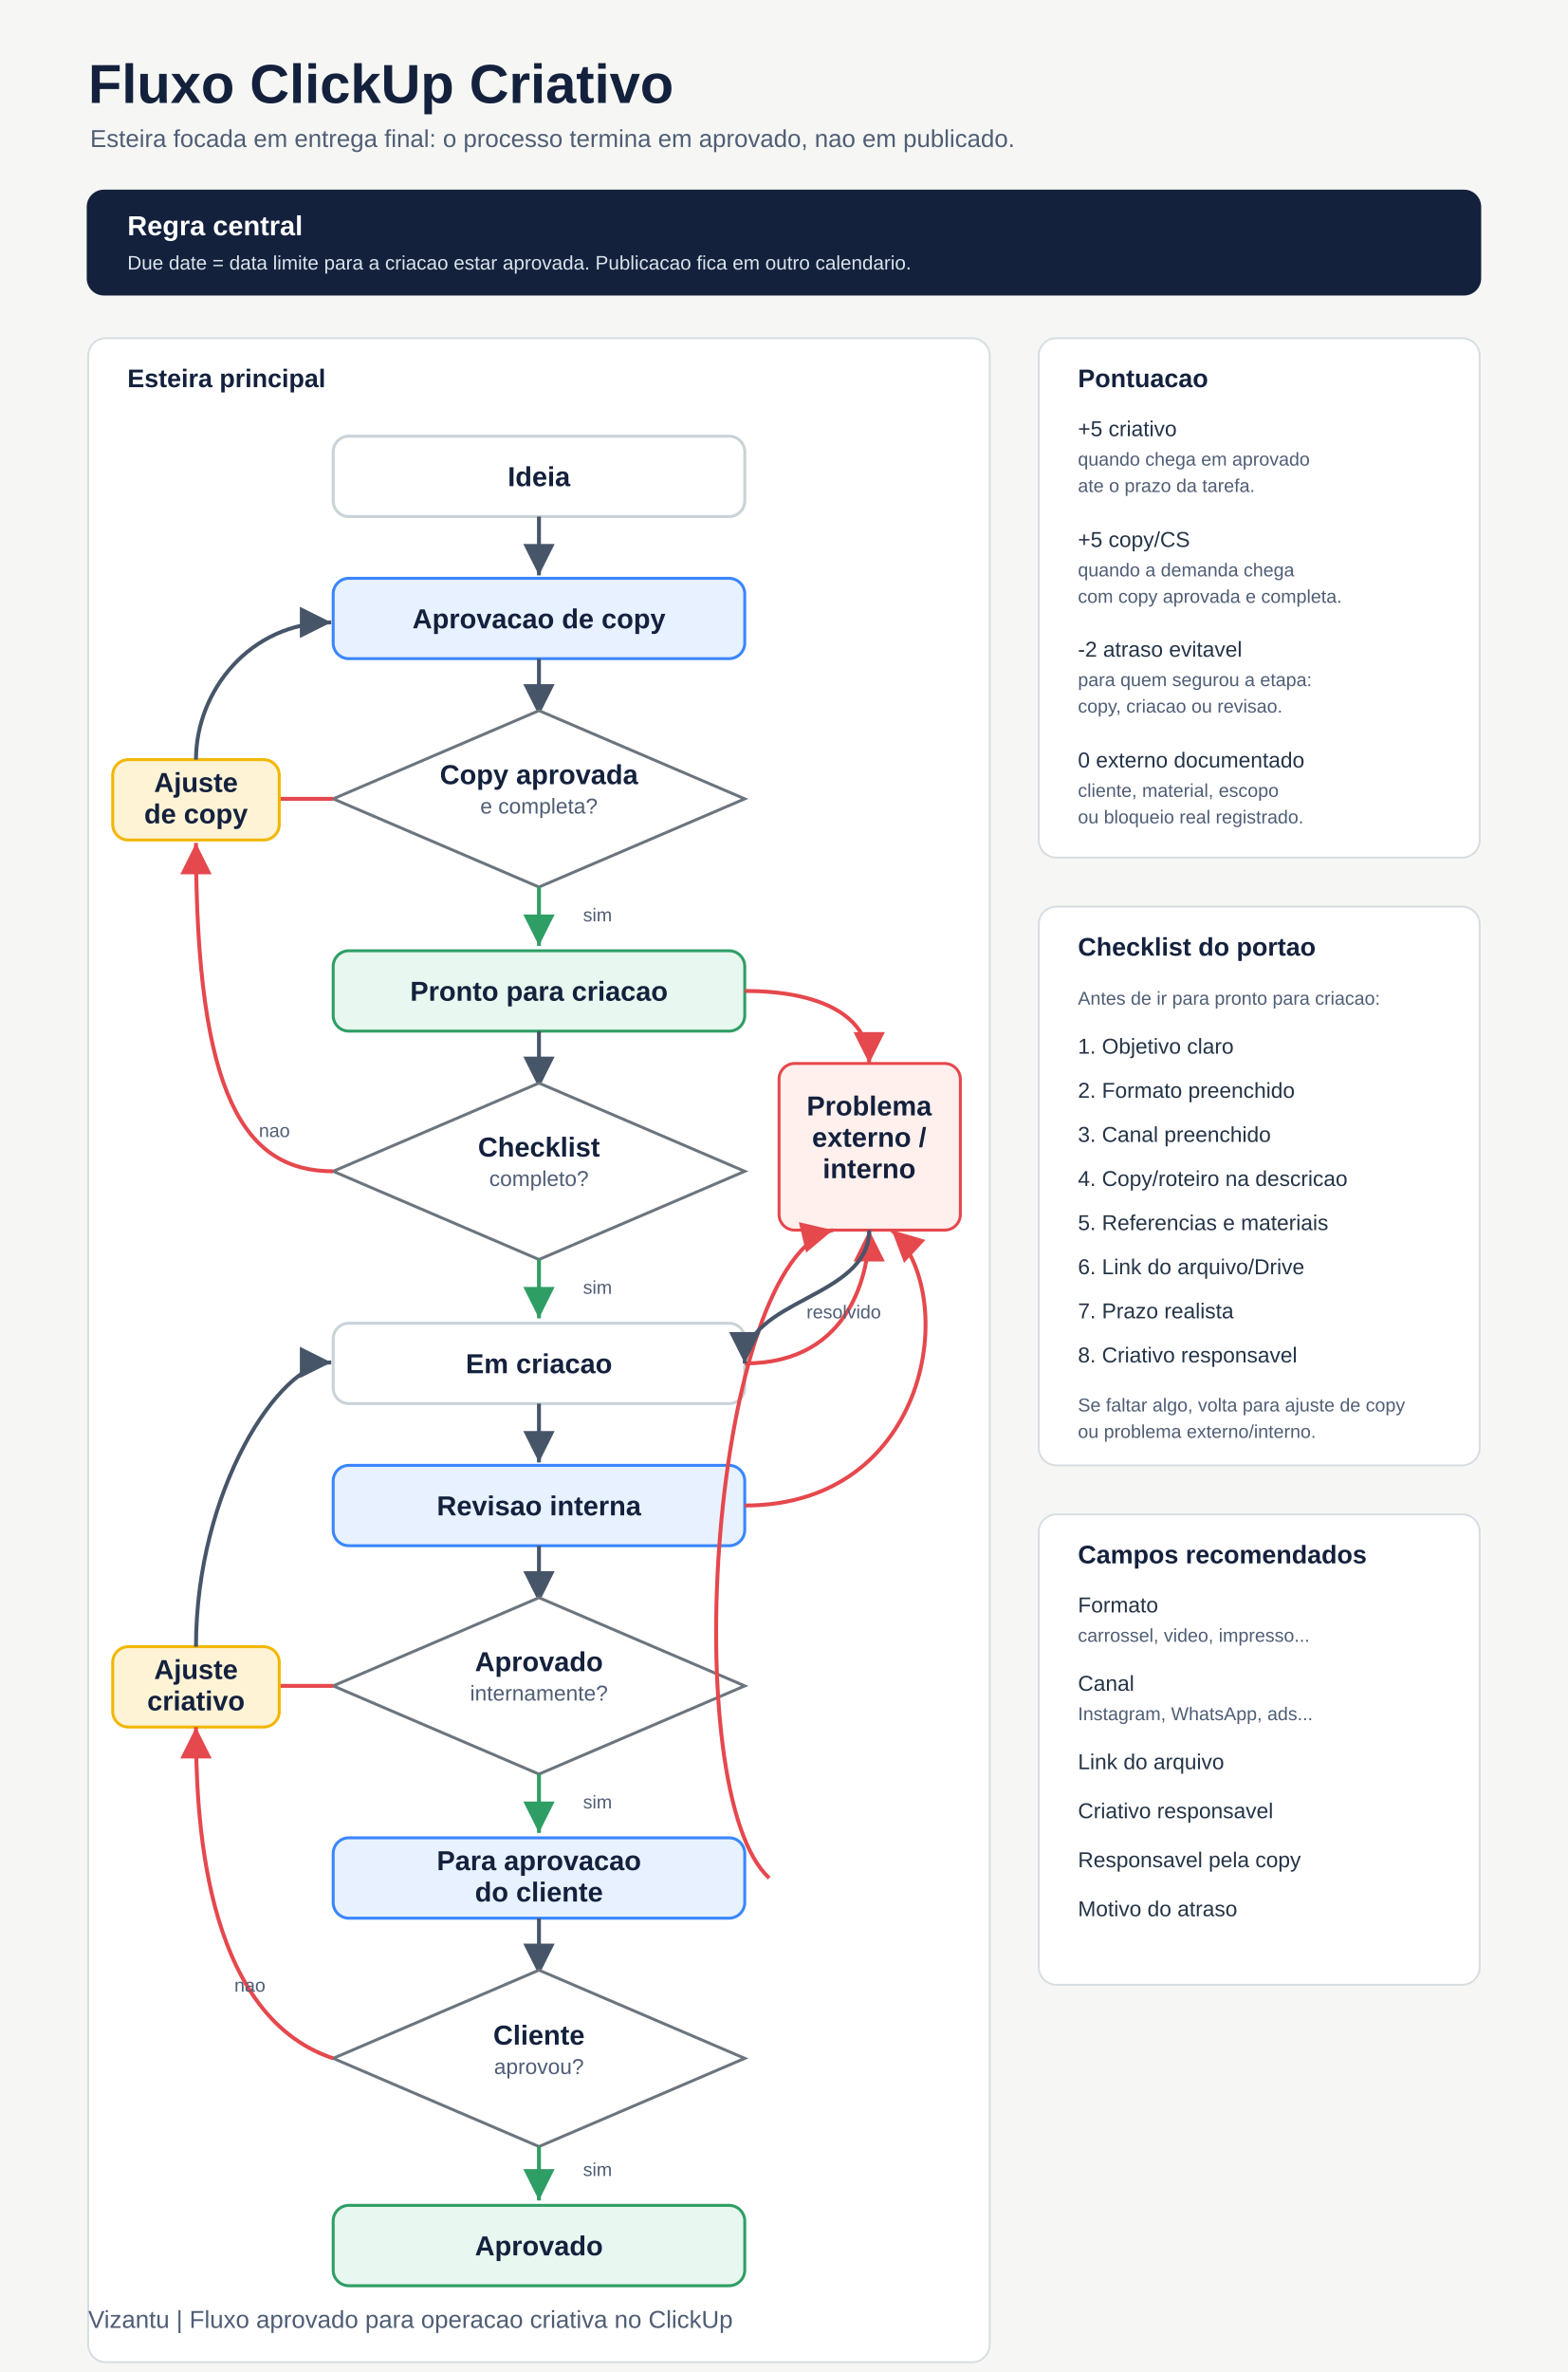
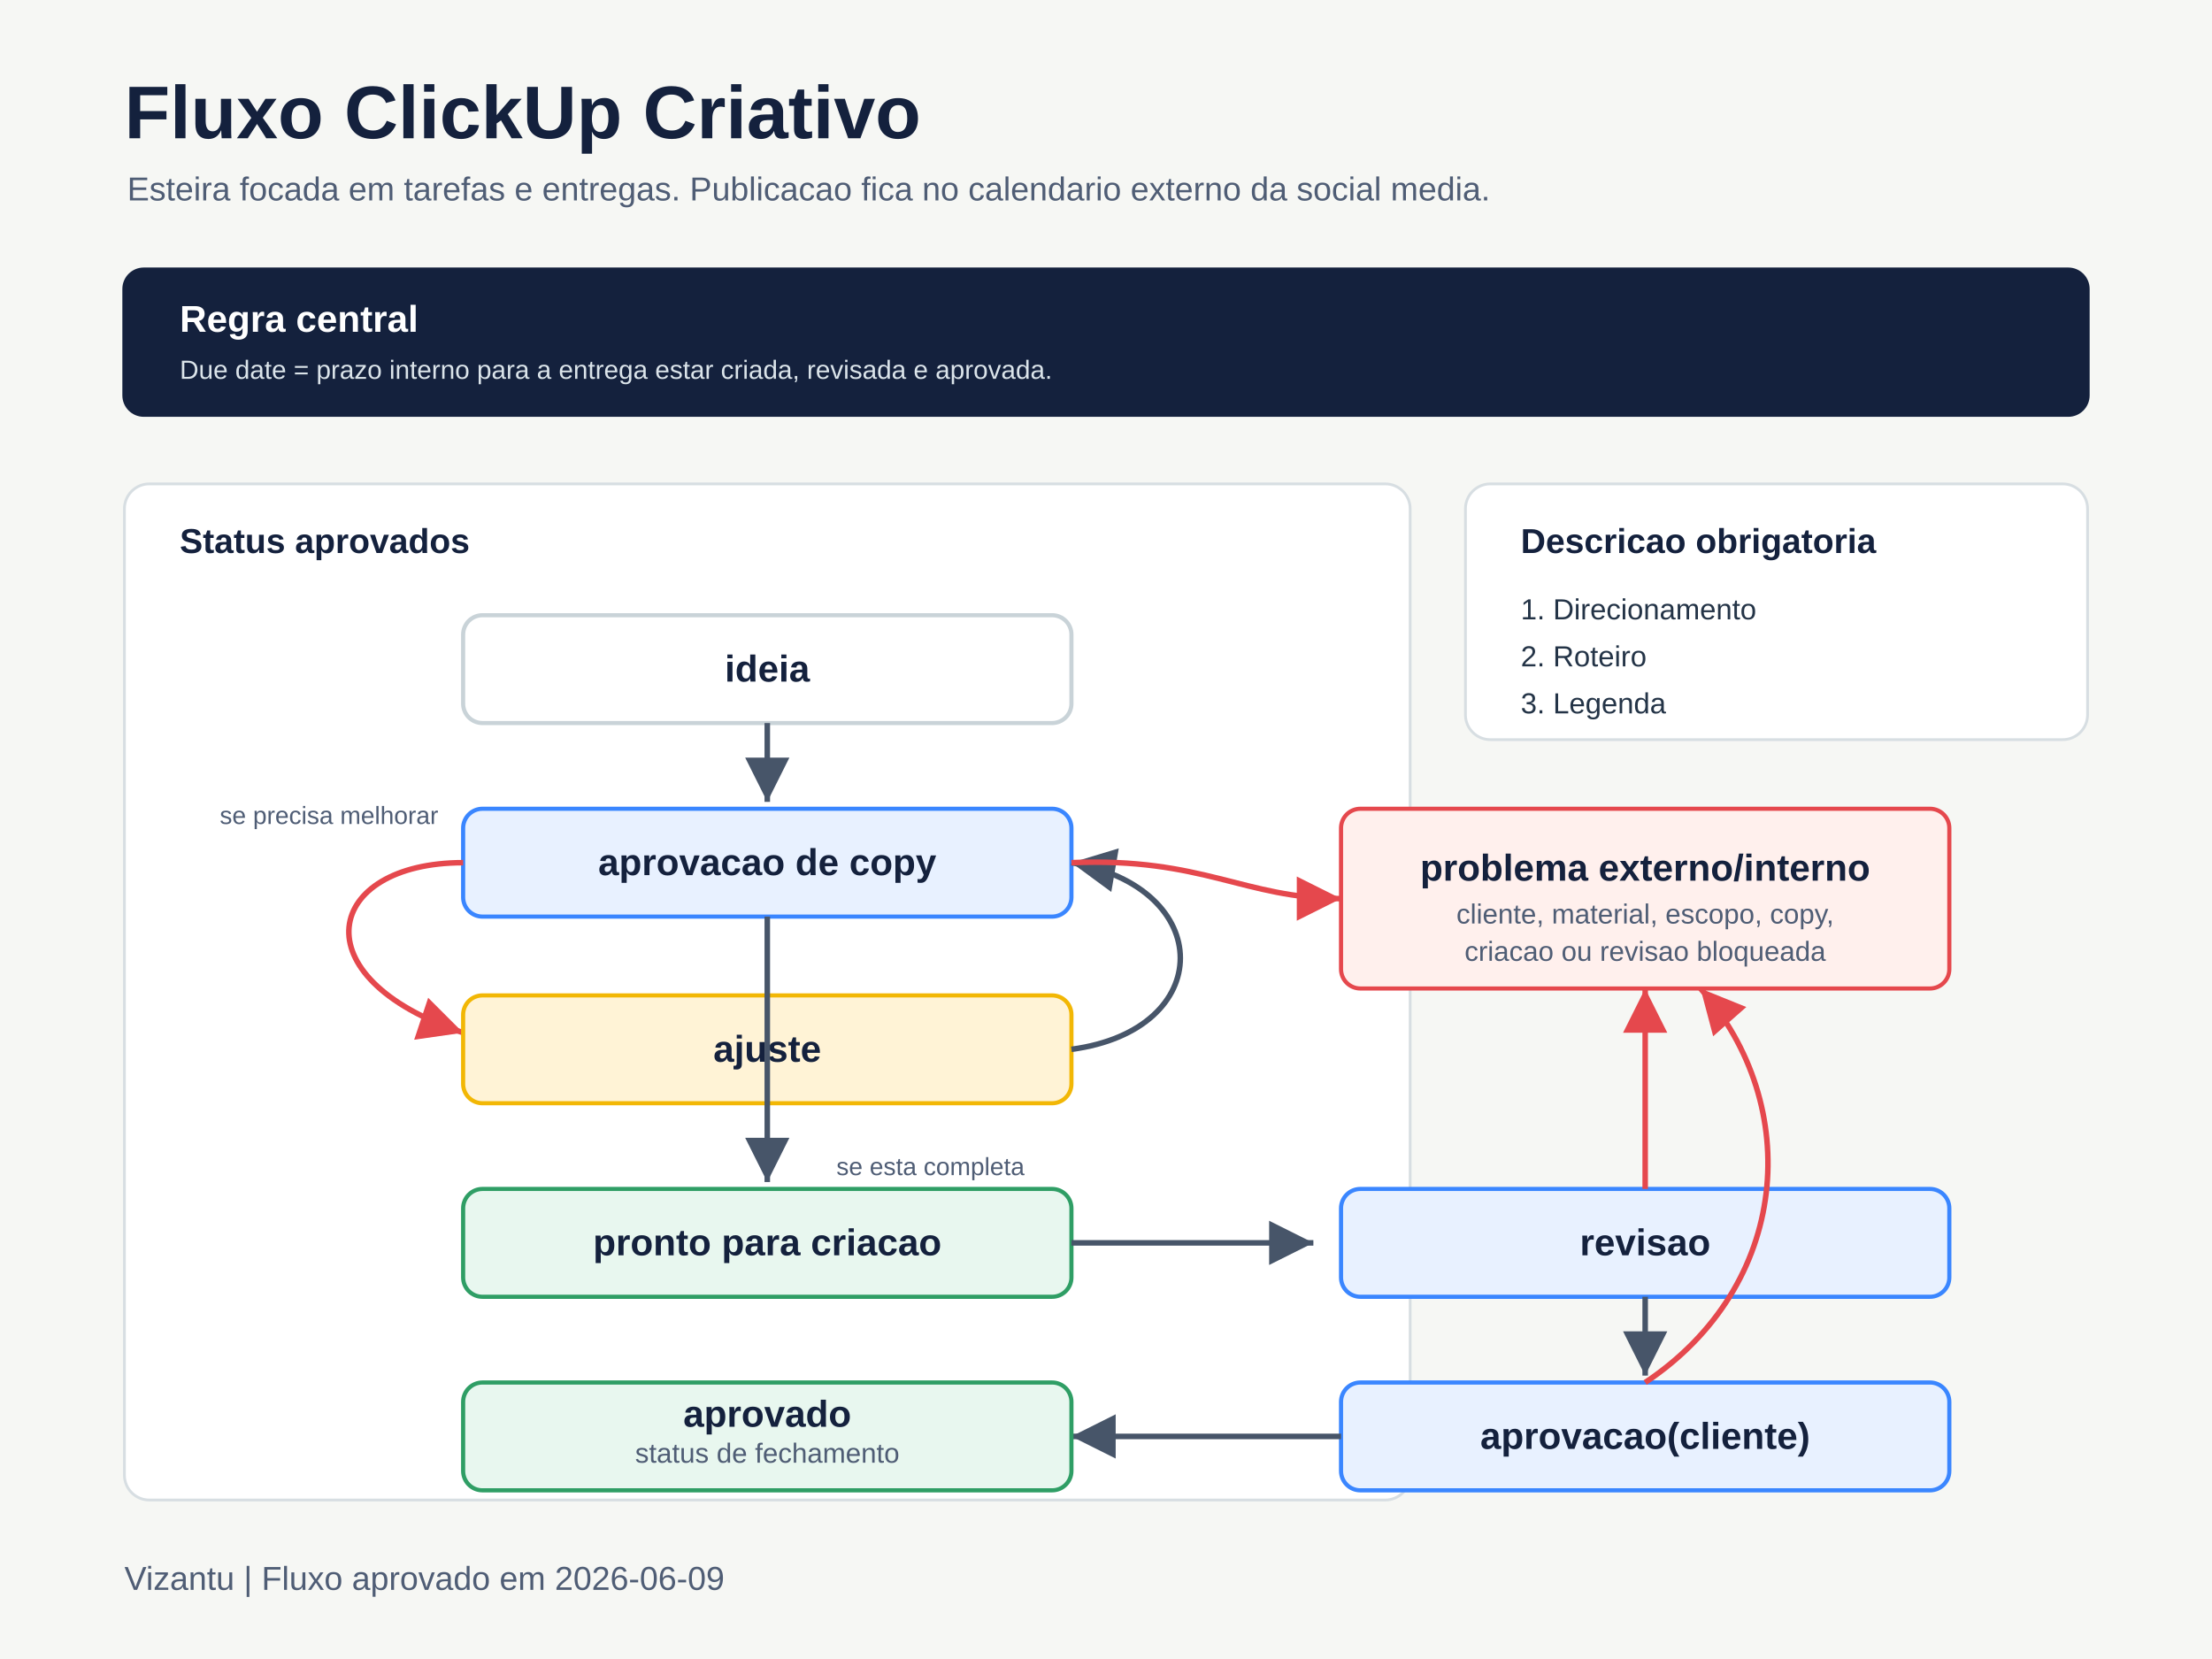
- <svg xmlns="http://www.w3.org/2000/svg" width="1600" height="2420" viewBox="0 0 1600 2420">
+ <svg xmlns="http://www.w3.org/2000/svg" width="1600" height="1200" viewBox="0 0 1600 1200">
  <defs>
    <style>
      .bg { fill: #f6f7f4; }
-       .title { font-family: Arial, Helvetica, sans-serif; font-size: 56px; font-weight: 800; fill: #14213d; }
-       .subtitle { font-family: Arial, Helvetica, sans-serif; font-size: 25px; fill: #4f5d75; }
-       .label { font-family: Arial, Helvetica, sans-serif; font-size: 28px; font-weight: 700; fill: #14213d; }
-       .small { font-family: Arial, Helvetica, sans-serif; font-size: 22px; fill: #4f5d75; }
-       .tiny { font-family: Arial, Helvetica, sans-serif; font-size: 19px; fill: #4f5d75; }
-       .box { fill: #ffffff; stroke: #c9d3d8; stroke-width: 3; rx: 16; }
-       .box-blue { fill: #e8f1ff; stroke: #3a86ff; stroke-width: 3; rx: 16; }
-       .box-green { fill: #e8f7ef; stroke: #2f9e65; stroke-width: 3; rx: 16; }
-       .box-yellow { fill: #fff3d6; stroke: #f2b705; stroke-width: 3; rx: 16; }
-       .box-red { fill: #fff0ed; stroke: #e5484d; stroke-width: 3; rx: 16; }
-       .box-dark { fill: #14213d; stroke: #14213d; stroke-width: 3; rx: 16; }
-       .dark-label { font-family: Arial, Helvetica, sans-serif; font-size: 28px; font-weight: 800; fill: #ffffff; }
-       .dark-small { font-family: Arial, Helvetica, sans-serif; font-size: 20px; fill: #dbe4ea; }
-       .diamond { fill: #ffffff; stroke: #6c757d; stroke-width: 3; }
+       .title { font-family: Arial, Helvetica, sans-serif; font-size: 54px; font-weight: 800; fill: #14213d; }
+       .subtitle { font-family: Arial, Helvetica, sans-serif; font-size: 24px; fill: #4f5d75; }
+       .panel { fill: #ffffff; stroke: #d7dee2; stroke-width: 2; rx: 18; }
+       .box { fill: #ffffff; stroke: #c9d3d8; stroke-width: 3; rx: 14; }
+       .blue { fill: #e8f1ff; stroke: #3a86ff; stroke-width: 3; rx: 14; }
+       .green { fill: #e8f7ef; stroke: #2f9e65; stroke-width: 3; rx: 14; }
+       .yellow { fill: #fff3d6; stroke: #f2b705; stroke-width: 3; rx: 14; }
+       .red { fill: #fff0ed; stroke: #e5484d; stroke-width: 3; rx: 14; }
+       .dark { fill: #14213d; stroke: #14213d; stroke-width: 3; rx: 14; }
+       .label { font-family: Arial, Helvetica, sans-serif; font-size: 27px; font-weight: 800; fill: #14213d; }
+       .small { font-family: Arial, Helvetica, sans-serif; font-size: 20px; fill: #4f5d75; }
+       .tiny { font-family: Arial, Helvetica, sans-serif; font-size: 18px; fill: #4f5d75; }
+       .white-label { font-family: Arial, Helvetica, sans-serif; font-size: 27px; font-weight: 800; fill: #ffffff; }
+       .white-small { font-family: Arial, Helvetica, sans-serif; font-size: 19px; fill: #dbe4ea; }
+       .rule-title { font-family: Arial, Helvetica, sans-serif; font-size: 25px; font-weight: 800; fill: #14213d; }
+       .rule { font-family: Arial, Helvetica, sans-serif; font-size: 21px; fill: #243447; }
      .arrow { stroke: #475569; stroke-width: 4; fill: none; marker-end: url(#arrowhead); }
-       .arrow-green { stroke: #2f9e65; stroke-width: 4; fill: none; marker-end: url(#arrowhead-green); }
      .arrow-red { stroke: #e5484d; stroke-width: 4; fill: none; marker-end: url(#arrowhead-red); }
-       .section { fill: #ffffff; stroke: #d7dee2; stroke-width: 2; rx: 18; }
-       .rule-title { font-family: Arial, Helvetica, sans-serif; font-size: 26px; font-weight: 800; fill: #14213d; }
-       .rule { font-family: Arial, Helvetica, sans-serif; font-size: 22px; fill: #243447; }
    </style>
    <marker id="arrowhead" markerWidth="12" markerHeight="12" refX="10" refY="6" orient="auto">
      <path d="M2,2 L10,6 L2,10 Z" fill="#475569" />
-     </marker>
-     <marker id="arrowhead-green" markerWidth="12" markerHeight="12" refX="10" refY="6" orient="auto">
-       <path d="M2,2 L10,6 L2,10 Z" fill="#2f9e65" />
    </marker>
    <marker id="arrowhead-red" markerWidth="12" markerHeight="12" refX="10" refY="6" orient="auto">
      <path d="M2,2 L10,6 L2,10 Z" fill="#e5484d" />
    </marker>
  </defs>
-   <rect class="bg" x="0" y="0" width="1600" height="2420" />
-   <text class="title" x="90" y="105">Fluxo ClickUp Criativo</text>
-   <text class="subtitle" x="92" y="150">Esteira focada em entrega final: o processo termina em aprovado, nao em publicado.</text>
-   <rect class="box-dark" x="90" y="195" width="1420" height="105" />
-   <text class="dark-label" x="130" y="240">Regra central</text>
-   <text class="dark-small" x="130" y="275">Due date = data limite para a criacao estar aprovada. Publicacao fica em outro calendario.</text>
-   <rect class="section" x="90" y="345" width="920" height="2065" />
-   <text class="rule-title" x="130" y="395">Esteira principal</text>
-   <rect class="section" x="1060" y="345" width="450" height="530" />
-   <text class="rule-title" x="1100" y="395">Pontuacao</text>
-   <text class="rule" x="1100" y="445">+5 criativo</text>
-   <text class="tiny" x="1100" y="475">quando chega em aprovado</text>
-   <text class="tiny" x="1100" y="502">ate o prazo da tarefa.</text>
-   <text class="rule" x="1100" y="558">+5 copy/CS</text>
-   <text class="tiny" x="1100" y="588">quando a demanda chega</text>
-   <text class="tiny" x="1100" y="615">com copy aprovada e completa.</text>
-   <text class="rule" x="1100" y="670">-2 atraso evitavel</text>
-   <text class="tiny" x="1100" y="700">para quem segurou a etapa:</text>
-   <text class="tiny" x="1100" y="727">copy, criacao ou revisao.</text>
-   <text class="rule" x="1100" y="783">0 externo documentado</text>
-   <text class="tiny" x="1100" y="813">cliente, material, escopo</text>
-   <text class="tiny" x="1100" y="840">ou bloqueio real registrado.</text>
-   <rect class="section" x="1060" y="925" width="450" height="570" />
-   <text class="rule-title" x="1100" y="975">Checklist do portao</text>
-   <text class="tiny" x="1100" y="1025">Antes de ir para pronto para criacao:</text>
-   <text class="rule" x="1100" y="1075">1. Objetivo claro</text>
-   <text class="rule" x="1100" y="1120">2. Formato preenchido</text>
-   <text class="rule" x="1100" y="1165">3. Canal preenchido</text>
-   <text class="rule" x="1100" y="1210">4. Copy/roteiro na descricao</text>
-   <text class="rule" x="1100" y="1255">5. Referencias e materiais</text>
-   <text class="rule" x="1100" y="1300">6. Link do arquivo/Drive</text>
-   <text class="rule" x="1100" y="1345">7. Prazo realista</text>
-   <text class="rule" x="1100" y="1390">8. Criativo responsavel</text>
-   <text class="tiny" x="1100" y="1440">Se faltar algo, volta para ajuste de copy</text>
-   <text class="tiny" x="1100" y="1467">ou problema externo/interno.</text>
-   <rect class="section" x="1060" y="1545" width="450" height="480" />
-   <text class="rule-title" x="1100" y="1595">Campos recomendados</text>
-   <text class="rule" x="1100" y="1645">Formato</text>
-   <text class="tiny" x="1100" y="1675">carrossel, video, impresso...</text>
-   <text class="rule" x="1100" y="1725">Canal</text>
-   <text class="tiny" x="1100" y="1755">Instagram, WhatsApp, ads...</text>
-   <text class="rule" x="1100" y="1805">Link do arquivo</text>
-   <text class="rule" x="1100" y="1855">Criativo responsavel</text>
-   <text class="rule" x="1100" y="1905">Responsavel pela copy</text>
-   <text class="rule" x="1100" y="1955">Motivo do atraso</text>
-   <rect class="box" x="340" y="445" width="420" height="82" />
-   <text class="label" x="550" y="496" text-anchor="middle">Ideia</text>
-   <line class="arrow" x1="550" y1="527" x2="550" y2="587" />
-   <rect class="box-blue" x="340" y="590" width="420" height="82" />
-   <text class="label" x="550" y="641" text-anchor="middle">Aprovacao de copy</text>
-   <line class="arrow" x1="550" y1="672" x2="550" y2="730" />
-   <polygon class="diamond" points="550,725 760,815 550,905 340,815" />
-   <text class="label" x="550" y="800" text-anchor="middle">Copy aprovada</text>
-   <text class="small" x="550" y="830" text-anchor="middle">e completa?</text>
-   <line class="arrow-red" x1="340" y1="815" x2="195" y2="815" />
-   <text class="tiny" x="250" y="790" text-anchor="middle">nao</text>
-   <rect class="box-yellow" x="115" y="775" width="170" height="82" />
-   <text class="label" x="200" y="808" text-anchor="middle">Ajuste</text>
-   <text class="label" x="200" y="840" text-anchor="middle">de copy</text>
-   <path class="arrow" d="M200 775 C200 705, 255 635, 338 635" />
-   <line class="arrow-green" x1="550" y1="905" x2="550" y2="965" />
-   <text class="tiny" x="595" y="940">sim</text>
-   <rect class="box-green" x="340" y="970" width="420" height="82" />
-   <text class="label" x="550" y="1021" text-anchor="middle">Pronto para criacao</text>
-   <line class="arrow" x1="550" y1="1052" x2="550" y2="1110" />
-   <polygon class="diamond" points="550,1105 760,1195 550,1285 340,1195" />
-   <text class="label" x="550" y="1180" text-anchor="middle">Checklist</text>
-   <text class="small" x="550" y="1210" text-anchor="middle">completo?</text>
-   <path class="arrow-red" d="M340 1195 C250 1195, 200 1120, 200 860" />
-   <text class="tiny" x="280" y="1160" text-anchor="middle">nao</text>
-   <line class="arrow-green" x1="550" y1="1285" x2="550" y2="1345" />
-   <text class="tiny" x="595" y="1320">sim</text>
-   <rect class="box" x="340" y="1350" width="420" height="82" />
-   <text class="label" x="550" y="1401" text-anchor="middle">Em criacao</text>
-   <line class="arrow" x1="550" y1="1432" x2="550" y2="1492" />
-   <rect class="box-blue" x="340" y="1495" width="420" height="82" />
-   <text class="label" x="550" y="1546" text-anchor="middle">Revisao interna</text>
-   <line class="arrow" x1="550" y1="1577" x2="550" y2="1635" />
-   <polygon class="diamond" points="550,1630 760,1720 550,1810 340,1720" />
-   <text class="label" x="550" y="1705" text-anchor="middle">Aprovado</text>
-   <text class="small" x="550" y="1735" text-anchor="middle">internamente?</text>
-   <line class="arrow-red" x1="340" y1="1720" x2="195" y2="1720" />
-   <text class="tiny" x="250" y="1695" text-anchor="middle">nao</text>
-   <rect class="box-yellow" x="115" y="1680" width="170" height="82" />
-   <text class="label" x="200" y="1713" text-anchor="middle">Ajuste</text>
-   <text class="label" x="200" y="1745" text-anchor="middle">criativo</text>
-   <path class="arrow" d="M200 1680 C200 1520, 285 1390, 338 1390" />
-   <line class="arrow-green" x1="550" y1="1810" x2="550" y2="1870" />
-   <text class="tiny" x="595" y="1845">sim</text>
-   <rect class="box-blue" x="340" y="1875" width="420" height="82" />
-   <text class="label" x="550" y="1908" text-anchor="middle">Para aprovacao</text>
-   <text class="label" x="550" y="1940" text-anchor="middle">do cliente</text>
-   <line class="arrow" x1="550" y1="1957" x2="550" y2="2015" />
-   <polygon class="diamond" points="550,2010 760,2100 550,2190 340,2100" />
-   <text class="label" x="550" y="2086" text-anchor="middle">Cliente</text>
-   <text class="small" x="550" y="2116" text-anchor="middle">aprovou?</text>
-   <path class="arrow-red" d="M340 2100 C205 2055, 200 1845, 200 1762" />
-   <text class="tiny" x="255" y="2032" text-anchor="middle">nao</text>
-   <line class="arrow-green" x1="550" y1="2190" x2="550" y2="2245" />
-   <text class="tiny" x="595" y="2220">sim</text>
-   <rect class="box-green" x="340" y="2250" width="420" height="82" />
-   <text class="label" x="550" y="2301" text-anchor="middle">Aprovado</text>
-   <rect class="box-red" x="795" y="1085" width="185" height="170" />
-   <text class="label" x="887" y="1138" text-anchor="middle">Problema</text>
-   <text class="label" x="887" y="1170" text-anchor="middle">externo /</text>
-   <text class="label" x="887" y="1202" text-anchor="middle">interno</text>
-   <path class="arrow-red" d="M760 1011 C835 1011, 887 1035, 887 1085" />
-   <path class="arrow-red" d="M760 1391 C870 1391, 887 1295, 887 1255" />
-   <path class="arrow-red" d="M760 1536 C950 1536, 980 1320, 910 1255" />
-   <path class="arrow-red" d="M785 1916 C690 1830, 725 1285, 850 1255" />
-   <path class="arrow" d="M887 1255 C887 1325, 760 1325, 760 1391" />
-   <text class="tiny" x="823" y="1345">resolvido</text>
-   <text class="subtitle" x="90" y="2375">Vizantu | Fluxo aprovado para operacao criativa no ClickUp</text>
+   <rect class="bg" x="0" y="0" width="1600" height="1200" />
+   <text class="title" x="90" y="100">Fluxo ClickUp Criativo</text>
+   <text class="subtitle" x="92" y="145">Esteira focada em tarefas e entregas. Publicacao fica no calendario externo da social media.</text>
+   <rect class="dark" x="90" y="195" width="1420" height="105" />
+   <text class="white-label" x="130" y="240">Regra central</text>
+   <text class="white-small" x="130" y="274">Due date = prazo interno para a entrega estar criada, revisada e aprovada.</text>
+   <rect class="panel" x="90" y="350" width="930" height="735" />
+   <text class="rule-title" x="130" y="400">Status aprovados</text>
+   <rect class="box" x="335" y="445" width="440" height="78" />
+   <text class="label" x="555" y="493" text-anchor="middle">ideia</text>
+   <line class="arrow" x1="555" y1="523" x2="555" y2="580" />
+   <rect class="blue" x="335" y="585" width="440" height="78" />
+   <text class="label" x="555" y="633" text-anchor="middle">aprovacao de copy</text>
+   <path class="arrow-red" d="M335 624 C235 624, 215 707, 335 747" />
+   <text class="tiny" x="238" y="596" text-anchor="middle">se precisa melhorar</text>
+   <rect class="yellow" x="335" y="720" width="440" height="78" />
+   <text class="label" x="555" y="768" text-anchor="middle">ajuste</text>
+   <path class="arrow" d="M775 759 C880 745, 880 642, 775 624" />
+   <line class="arrow" x1="555" y1="663" x2="555" y2="855" />
+   <text class="tiny" x="605" y="850">se esta completa</text>
+   <rect class="green" x="335" y="860" width="440" height="78" />
+   <text class="label" x="555" y="908" text-anchor="middle">pronto para criacao</text>
+   <line class="arrow" x1="775" y1="899" x2="950" y2="899" />
+   <rect class="blue" x="970" y="860" width="440" height="78" />
+   <text class="label" x="1190" y="908" text-anchor="middle">revisao</text>
+   <line class="arrow" x1="1190" y1="938" x2="1190" y2="995" />
+   <rect class="blue" x="970" y="1000" width="440" height="78" />
+   <text class="label" x="1190" y="1048" text-anchor="middle">aprovacao(cliente)</text>
+   <line class="arrow" x1="970" y1="1039" x2="775" y2="1039" />
+   <rect class="green" x="335" y="1000" width="440" height="78" />
+   <text class="label" x="555" y="1032" text-anchor="middle">aprovado</text>
+   <text class="small" x="555" y="1058" text-anchor="middle">status de fechamento</text>
+   <rect class="red" x="970" y="585" width="440" height="130" />
+   <text class="label" x="1190" y="637" text-anchor="middle">problema externo/interno</text>
+   <text class="small" x="1190" y="668" text-anchor="middle">cliente, material, escopo, copy,</text>
+   <text class="small" x="1190" y="695" text-anchor="middle">criacao ou revisao bloqueada</text>
+   <path class="arrow-red" d="M775 624 C870 620, 900 650, 970 650" />
+   <path class="arrow-red" d="M1190 860 C1190 805, 1190 765, 1190 715" />
+   <path class="arrow-red" d="M1190 1000 C1295 930, 1305 800, 1230 715" />
+   <rect class="panel" x="1060" y="350" width="450" height="185" />
+   <text class="rule-title" x="1100" y="400">Descricao obrigatoria</text>
+   <text class="rule" x="1100" y="448">1. Direcionamento</text>
+   <text class="rule" x="1100" y="482">2. Roteiro</text>
+   <text class="rule" x="1100" y="516">3. Legenda</text>
+   <text class="subtitle" x="90" y="1150">Vizantu | Fluxo aprovado em 2026-06-09</text>
</svg>
